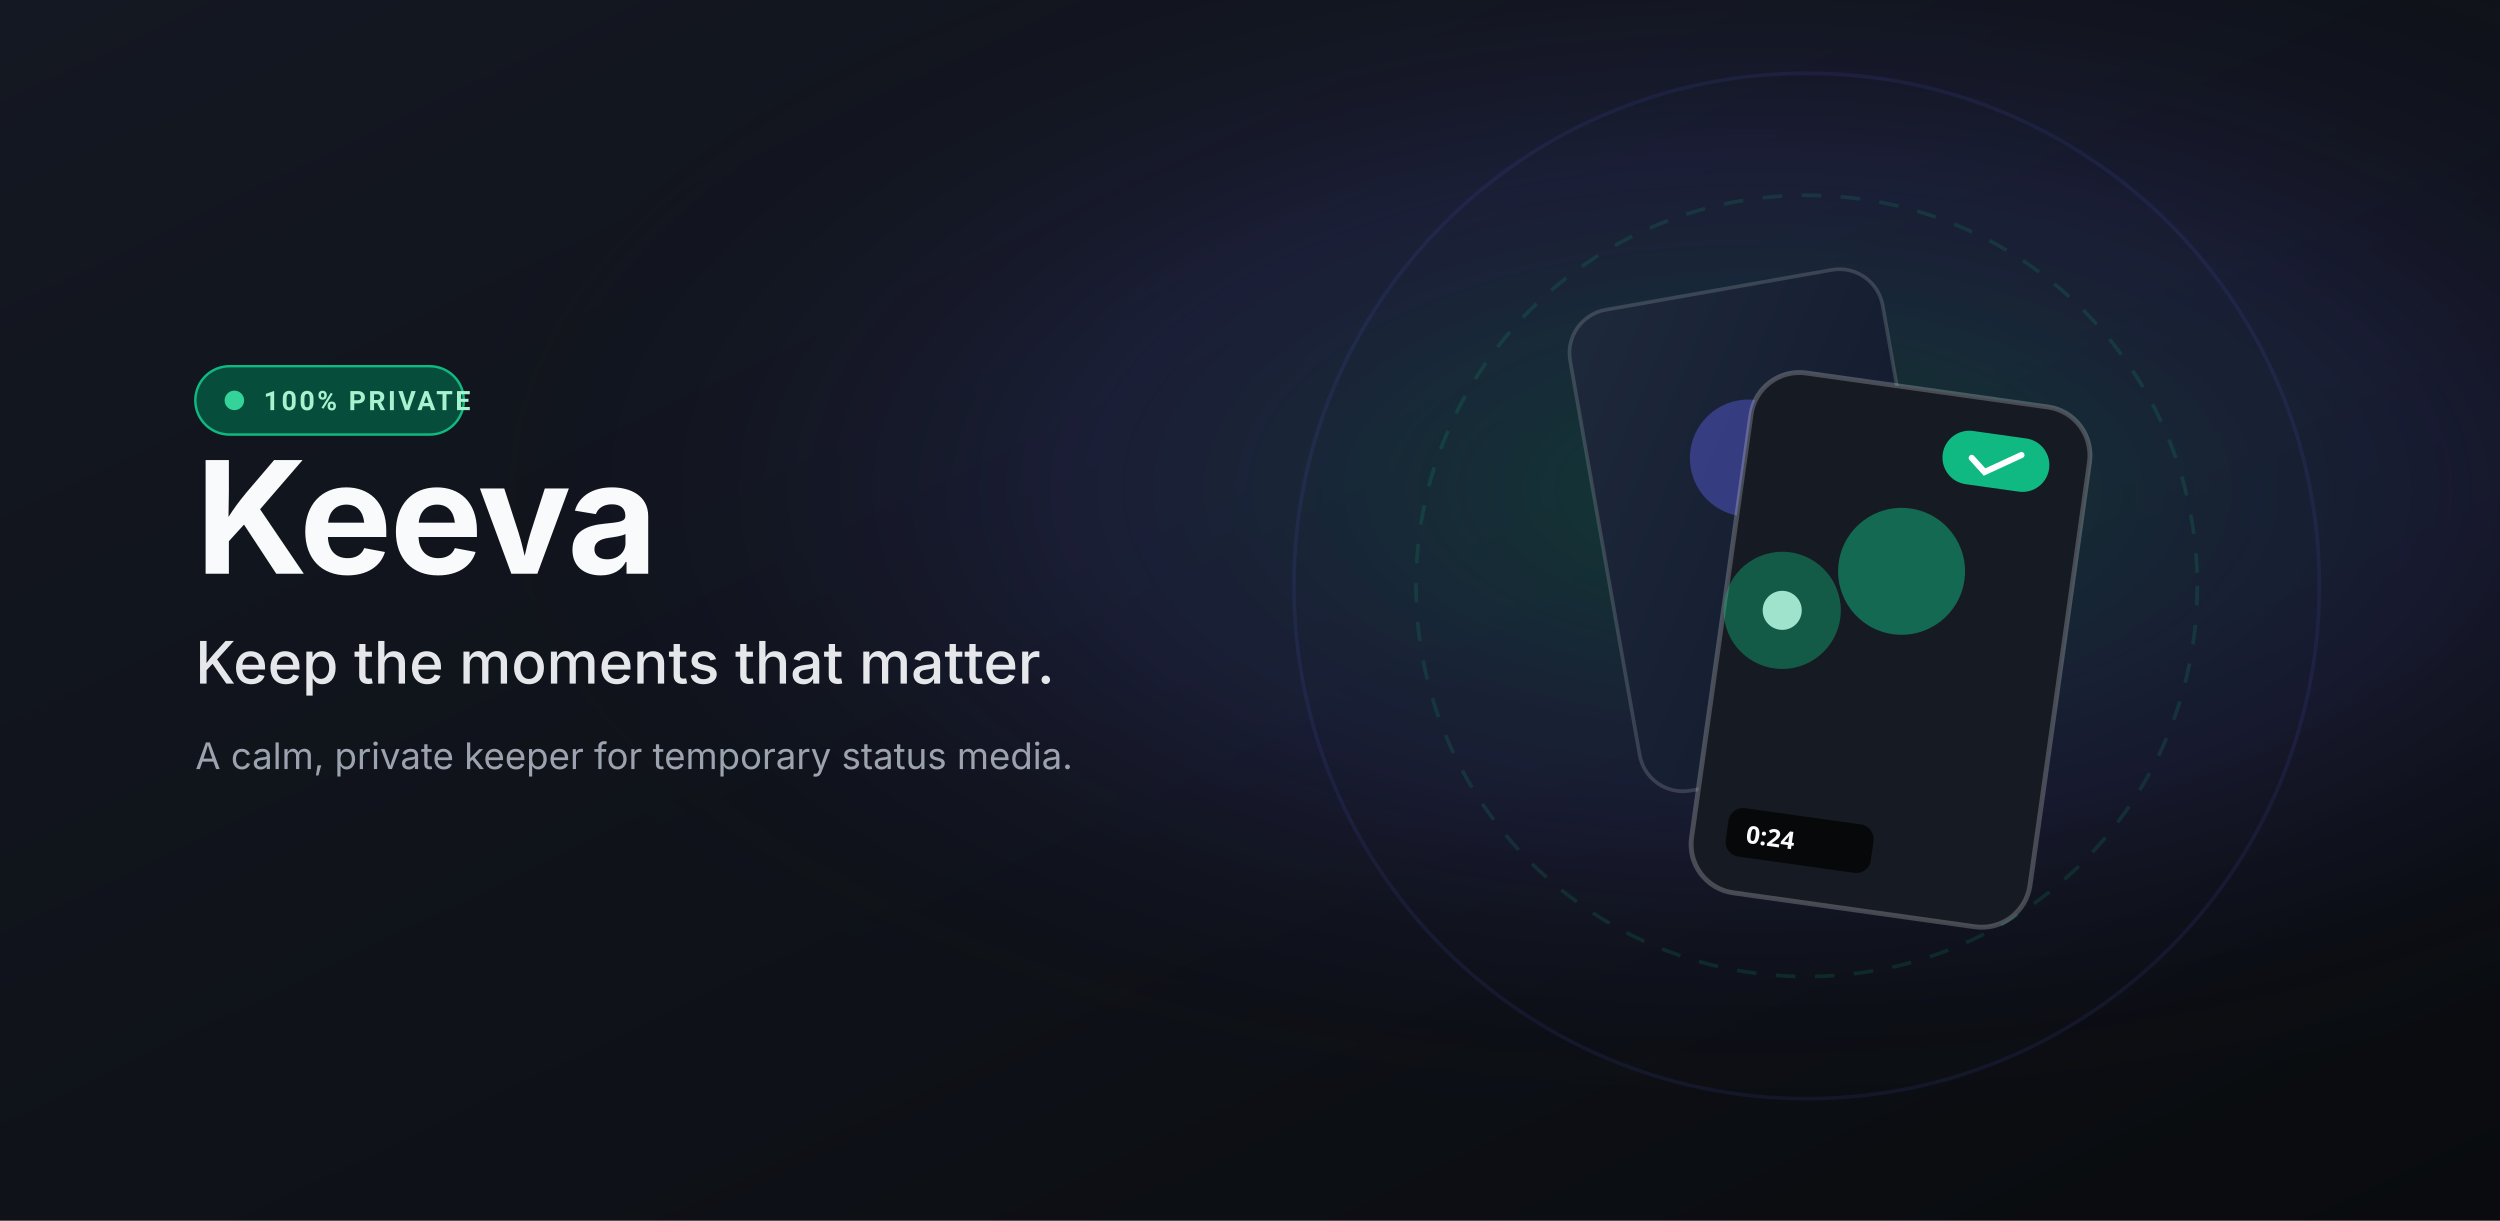
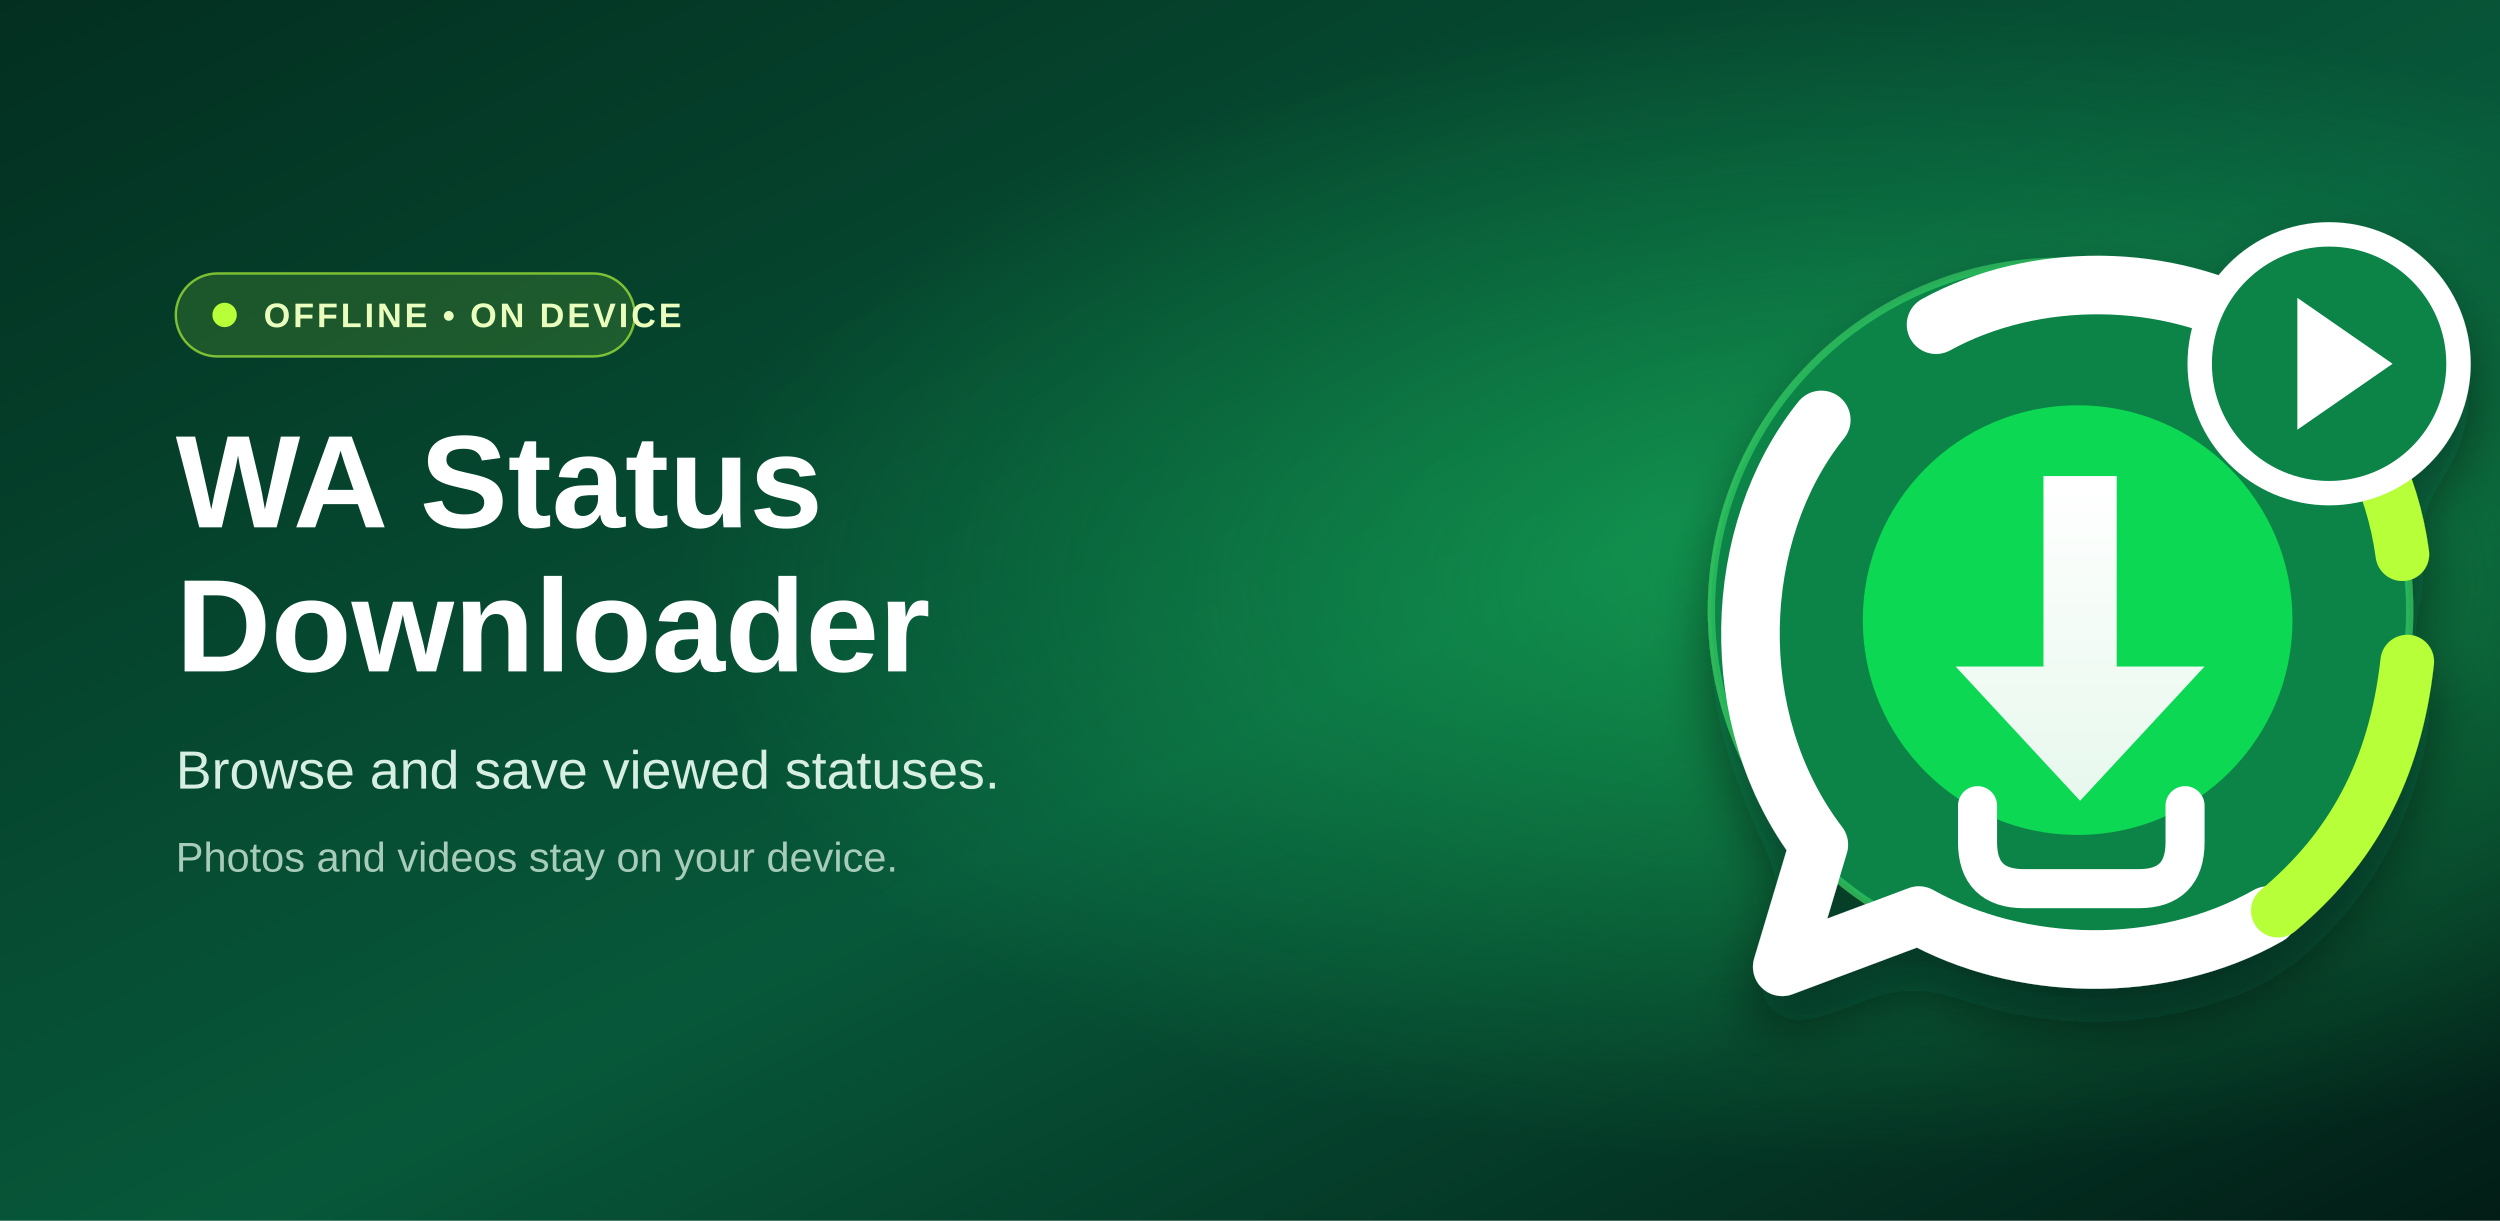
<svg xmlns="http://www.w3.org/2000/svg" viewBox="0 0 1024 500" width="1024" height="500">
  <defs>
-     <linearGradient id="fgBg" x1="0%" y1="0%" x2="100%" y2="100%">
-       <stop offset="0%" stop-color="#141822" />
-       <stop offset="60%" stop-color="#0E1117" />
-       <stop offset="100%" stop-color="#090B0E" />
+     <linearGradient id="background" x1="0" y1="0" x2="1" y2="1">
+       <stop offset="0" stop-color="#032f20" />
+       <stop offset="0.55" stop-color="#07583a" />
+       <stop offset="1" stop-color="#021d16" />
    </linearGradient>
-     <radialGradient id="fgAurora" cx="70%" cy="40%" r="55%">
-       <stop offset="0%" stop-color="#10B981" stop-opacity="0.25" />
-       <stop offset="50%" stop-color="#6366F1" stop-opacity="0.12" />
-       <stop offset="100%" stop-color="#000000" stop-opacity="0" />
+     <radialGradient id="glow" cx="75%" cy="48%" r="48%">
+       <stop offset="0" stop-color="#22f36f" stop-opacity="0.44" />
+       <stop offset="1" stop-color="#22f36f" stop-opacity="0" />
    </radialGradient>
-     <linearGradient id="fgAuroraMark" x1="0%" y1="0%" x2="100%" y2="100%">
-       <stop offset="0%" stop-color="#34D399" />
-       <stop offset="45%" stop-color="#10B981" />
-       <stop offset="100%" stop-color="#6366F1" />
+     <linearGradient id="download" x1="0" y1="0" x2="0" y2="1">
+       <stop offset="0" stop-color="#ffffff" />
+       <stop offset="1" stop-color="#e7f8ed" />
    </linearGradient>
-     <linearGradient id="cardGrad1" x1="0%" y1="0%" x2="100%" y2="100%">
-       <stop offset="0%" stop-color="#1E293B" />
-       <stop offset="100%" stop-color="#0F172A" />
-     </linearGradient>
+     <filter id="shadow" x="-30%" y="-30%" width="160%" height="160%">
+       <feDropShadow dx="0" dy="14" stdDeviation="12" flood-color="#00190e" flood-opacity="0.5" />
+     </filter>
  </defs>
-   <rect width="1024" height="500" fill="url(#fgBg)" />
-   <rect width="1024" height="500" fill="url(#fgAurora)" />
-   <g transform="translate(80, 150)">
-     <rect width="110" height="28" rx="14" fill="#064E3B" stroke="#10B981" stroke-width="1" />
-     <circle cx="16" cy="14" r="4" fill="#34D399" />
-     <text x="28" y="18" font-family="-apple-system, BlinkMacSystemFont, 'Segoe UI', Roboto, sans-serif" font-size="11" font-weight="bold" fill="#A7F3D0" letter-spacing="1">100% PRIVATE</text>
-     <text x="0" y="85" font-family="-apple-system, BlinkMacSystemFont, 'Plus Jakarta Sans', sans-serif" font-size="64" font-weight="700" fill="#F9FAFB" letter-spacing="-1">Keeva</text>
-     <text x="0" y="130" font-family="-apple-system, BlinkMacSystemFont, 'Plus Jakarta Sans', sans-serif" font-size="24" font-weight="500" fill="#E5E7EB">Keep the moments that matter.</text>
-     <text x="0" y="165" font-family="-apple-system, BlinkMacSystemFont, 'Plus Jakarta Sans', sans-serif" font-size="15" font-weight="400" fill="#9CA3AF">A calm, private keeper for temporary status media.</text>
+   <rect width="1024" height="500" fill="url(#background)" />
+   <rect width="1024" height="500" fill="url(#glow)" />
+   <g transform="translate(72 112)">
+     <rect width="188" height="34" rx="17" fill="#b7ff39" fill-opacity="0.14" stroke="#b7ff39" stroke-opacity="0.65" />
+     <circle cx="20" cy="17" r="5" fill="#b7ff39" />
+     <text x="36" y="22" fill="#eaffbd" font-family="Arial, sans-serif" font-size="14" font-weight="700" letter-spacing="1.2">OFFLINE • ON DEVICE</text>
+     <text x="0" y="104" fill="#ffffff" font-family="Arial, sans-serif" font-size="54" font-weight="800">WA Status</text>
+     <text x="0" y="163" fill="#ffffff" font-family="Arial, sans-serif" font-size="54" font-weight="800">Downloader</text>
+     <text x="0" y="211" fill="#d7eee2" font-family="Arial, sans-serif" font-size="22" font-weight="500">Browse and save viewed statuses.</text>
+     <text x="0" y="245" fill="#a8ccba" font-family="Arial, sans-serif" font-size="17">Photos and videos stay on your device.</text>
  </g>
-   <g transform="translate(680, 240)">
-     <circle cx="60" cy="0" r="160" fill="none" stroke="#10B981" stroke-opacity="0.15" stroke-width="1.5" stroke-dasharray="8 8" />
-     <circle cx="60" cy="0" r="210" fill="none" stroke="#6366F1" stroke-opacity="0.10" stroke-width="1.5" />
-     <g transform="translate(-40, -110) rotate(-10)">
-       <rect width="130" height="200" rx="18" fill="url(#cardGrad1)" stroke="rgba(255,255,255,0.15)" stroke-width="1.5" />
-       <circle cx="65" cy="70" r="24" fill="#6366F1" fill-opacity="0.4" />
-     </g>
-     <g transform="translate(40, -90) rotate(8)">
-       <rect width="140" height="215" rx="20" fill="#161A22" stroke="rgba(255,255,255,0.22)" stroke-width="2" />
-       <circle cx="70" cy="75" r="26" fill="#10B981" fill-opacity="0.5" />
-       <g transform="translate(80, 14)">
-         <rect width="44" height="22" rx="11" fill="#10B981" />
-         <path d="M 12 11 L 18 16 L 32 7" fill="none" stroke="#FFFFFF" stroke-width="2.5" stroke-linecap="round" />
-       </g>
-       <rect x="14" y="180" width="60" height="20" rx="6" fill="#000000" fill-opacity="0.7" />
-       <text x="22" y="194" font-family="sans-serif" font-size="10" font-weight="bold" fill="#F9FAFB">0:24</text>
-     </g>
-     <circle cx="50" cy="10" r="8" fill="#FFFFFF" />
-     <circle cx="50" cy="10" r="24" fill="#10B981" fill-opacity="0.4" />
+   <g transform="translate(694 70)" filter="url(#shadow)">
+     <circle cx="150" cy="180" r="143" fill="#078446" stroke="#53ff79" stroke-opacity="0.4" stroke-width="3" />
+     <path d="M52 102 C15 148 12 225 51 276 L36 326 L92 305 C133 328 191 330 235 305" fill="none" stroke="#ffffff" stroke-width="24" stroke-linecap="round" stroke-linejoin="round" />
+     <path d="M99 63 C139 41 194 41 235 65" fill="none" stroke="#ffffff" stroke-width="24" stroke-linecap="round" />
+     <path d="M252 78 C272 100 286 127 290 157" fill="none" stroke="#b7ff39" stroke-width="22" stroke-linecap="round" />
+     <path d="M292 201 C287 246 269 278 239 303" fill="none" stroke="#b7ff39" stroke-width="22" stroke-linecap="round" />
+     <circle cx="157" cy="184" r="88" fill="#09d853" />
+     <path d="M143 125 h30 v78 h36 l-51 55 -51-55 h36 z" fill="url(#download)" />
+     <path d="M116 260 v15 q0 19 19 19 h47 q19 0 19-19 v-15" fill="none" stroke="#ffffff" stroke-width="16" stroke-linecap="round" />
+     <circle cx="260" cy="79" r="53" fill="#078446" stroke="#ffffff" stroke-width="10" />
+     <path d="M247 52 l39 27 -39 27 z" fill="#ffffff" />
  </g>
</svg>
